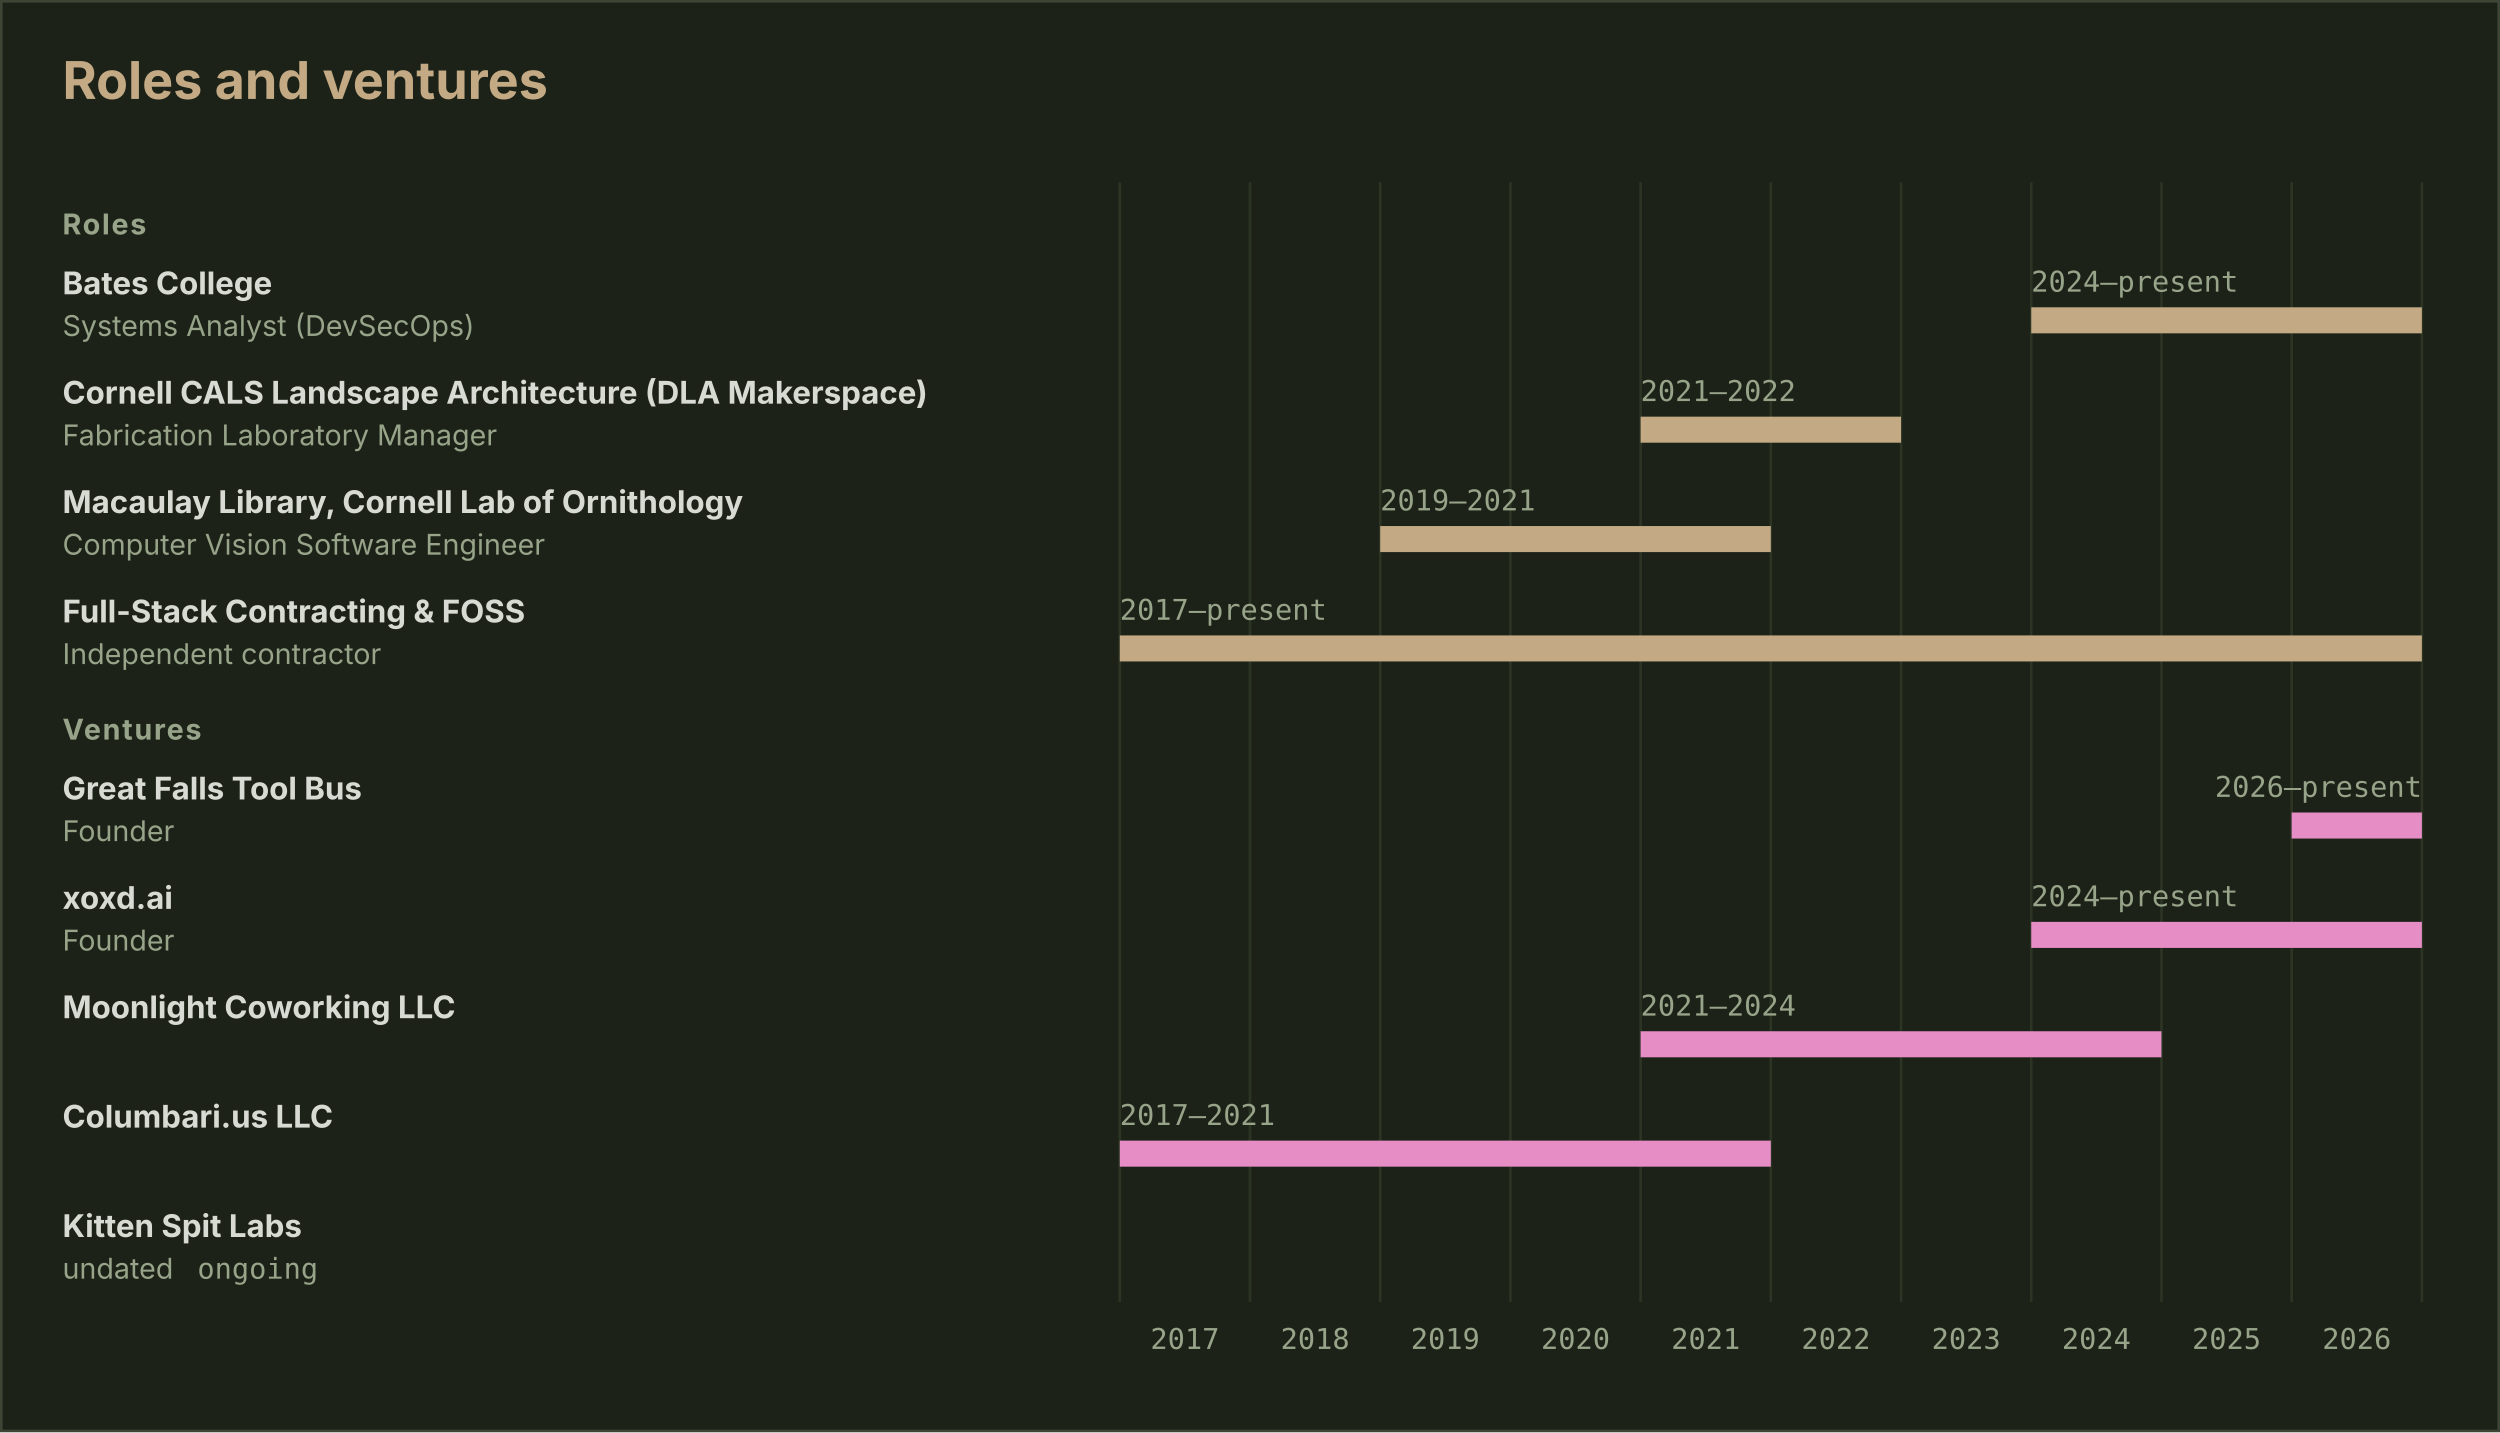
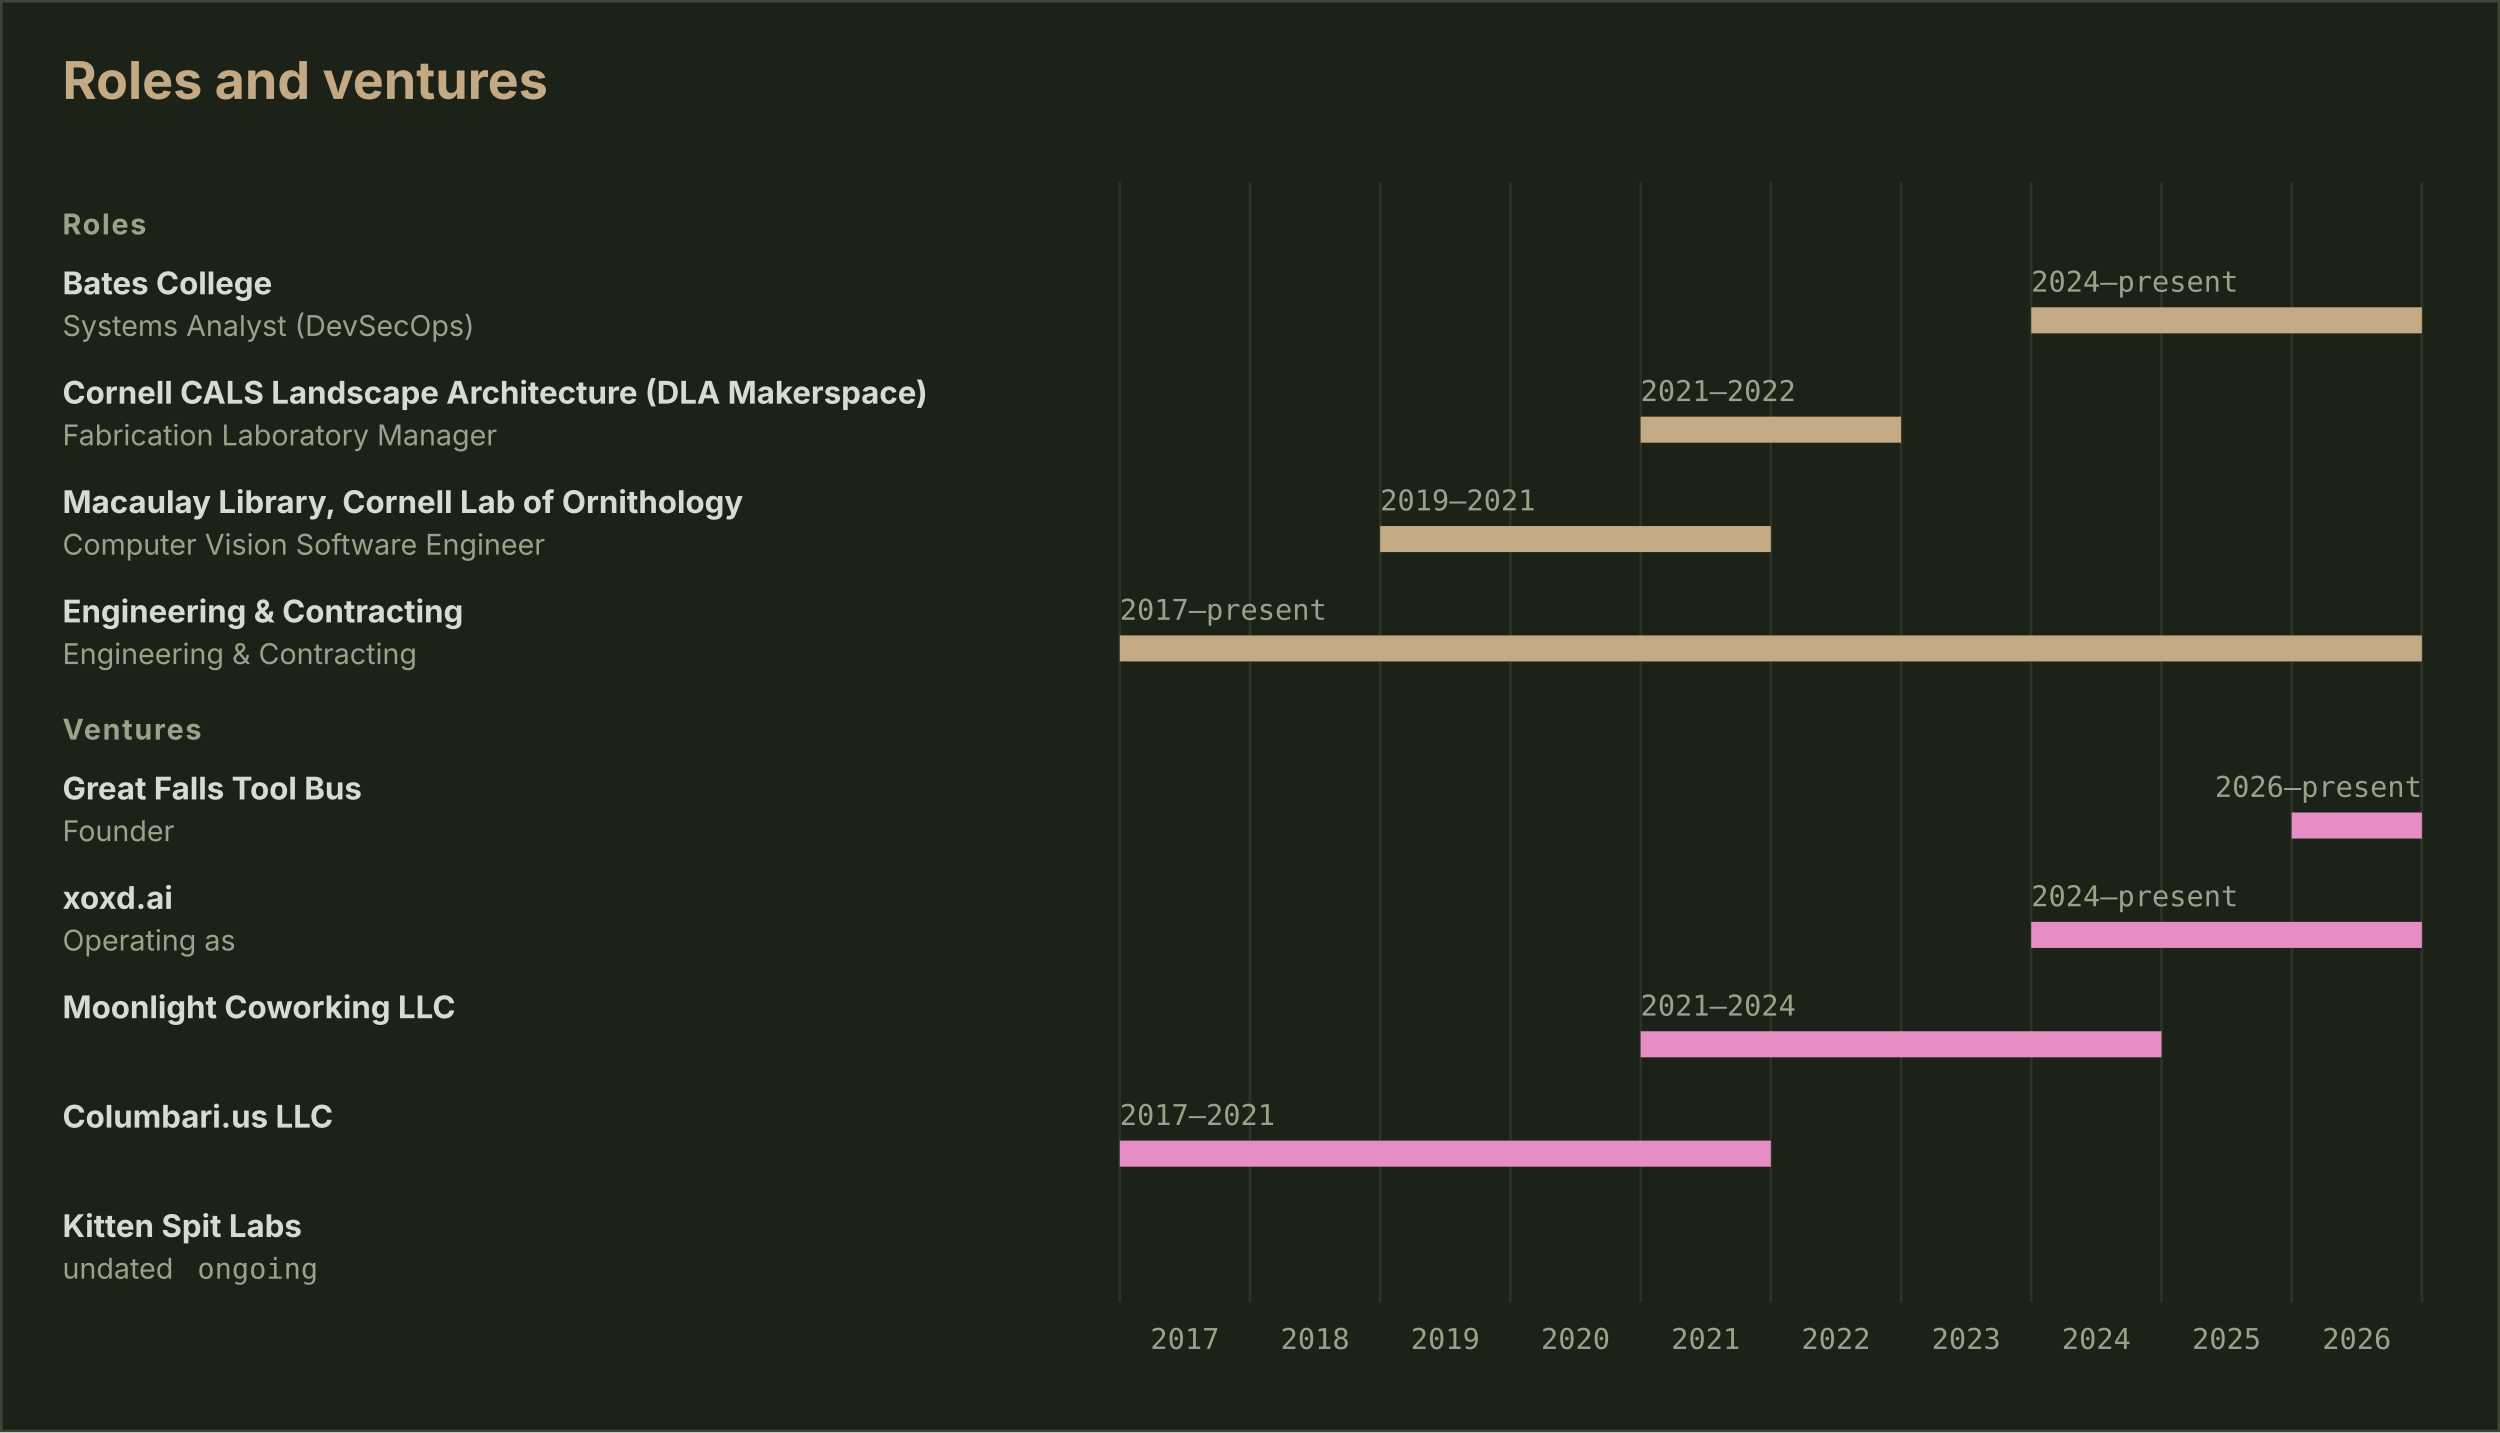
<svg xmlns="http://www.w3.org/2000/svg" viewBox="0 0 960 550" width="960" height="550" role="img" aria-labelledby="timeline-dark-t" aria-describedby="timeline-dark-d">
  <style>text{font-family:'Inter', system-ui, -apple-system, 'Segoe UI', Helvetica, Arial, sans-serif;fill:#d8dbd4}.t-title{font-size:20px;font-weight:700;fill:#c3aa84}.t-sub{font-size:13px;fill:#97a489}.t-cap{font-size:11.5px;fill:#97a489;font-style:italic;font-family:'Crimson Pro', Georgia, 'Times New Roman', serif}.t-lab{font-size:12px;fill:#d8dbd4}.t-small{font-size:11px;fill:#97a489}.t-hd{font-size:11px;font-weight:700;letter-spacing:.06em;fill:#97a489}.t-mono{font-family:'Fira Code', ui-monospace, SFMono-Regular, Menlo, Consolas, monospace;font-size:11px;fill:#97a489}.bar{transform-box:fill-box;transform-origin:0 50%;animation:grow 900ms cubic-bezier(.2,.8,.2,1) backwards}@keyframes grow{from{transform:scaleX(0)}}.fade{animation:fade 500ms ease-out backwards}@keyframes fade{from{opacity:0}}@media (prefers-reduced-motion: reduce){*{animation:none !important;transition:none !important}}</style>
  <rect x=".5" y=".5" width="959" height="549" fill="#1d2218" stroke="#3d4635" />
  <text x="24" y="38" class="t-title">Roles and ventures</text>
  <line x1="430" y1="70" x2="430" y2="500" stroke="#2c3424" stroke-width="1" />
  <text x="455" y="518" class="t-mono" text-anchor="middle">2017</text>
  <line x1="480" y1="70" x2="480" y2="500" stroke="#2c3424" stroke-width="1" />
  <text x="505" y="518" class="t-mono" text-anchor="middle">2018</text>
  <line x1="530" y1="70" x2="530" y2="500" stroke="#2c3424" stroke-width="1" />
  <text x="555" y="518" class="t-mono" text-anchor="middle">2019</text>
  <line x1="580" y1="70" x2="580" y2="500" stroke="#2c3424" stroke-width="1" />
  <text x="605" y="518" class="t-mono" text-anchor="middle">2020</text>
  <line x1="630" y1="70" x2="630" y2="500" stroke="#2c3424" stroke-width="1" />
  <text x="655" y="518" class="t-mono" text-anchor="middle">2021</text>
  <line x1="680" y1="70" x2="680" y2="500" stroke="#2c3424" stroke-width="1" />
  <text x="705" y="518" class="t-mono" text-anchor="middle">2022</text>
  <line x1="730" y1="70" x2="730" y2="500" stroke="#2c3424" stroke-width="1" />
  <text x="755" y="518" class="t-mono" text-anchor="middle">2023</text>
  <line x1="780" y1="70" x2="780" y2="500" stroke="#2c3424" stroke-width="1" />
  <text x="805" y="518" class="t-mono" text-anchor="middle">2024</text>
  <line x1="830" y1="70" x2="830" y2="500" stroke="#2c3424" stroke-width="1" />
  <text x="855" y="518" class="t-mono" text-anchor="middle">2025</text>
  <line x1="880" y1="70" x2="880" y2="500" stroke="#2c3424" stroke-width="1" />
  <text x="905" y="518" class="t-mono" text-anchor="middle">2026</text>
  <line x1="930" y1="70" x2="930" y2="500" stroke="#2c3424" stroke-width="1" />
  <text x="24" y="90" class="t-hd">Roles</text>
  <text x="24" y="113" class="t-lab" font-weight="700">Bates College</text>
  <text x="24" y="129" class="t-small">Systems Analyst (DevSecOps)</text>
  <rect class="bar" x="780" y="118" width="150" height="10" fill="#c3aa84" style="animation-delay:260ms" />
  <text x="780" y="112" class="t-mono fade" style="animation-delay:660ms">2024–present</text>
  <text x="24" y="155" class="t-lab" font-weight="700">Cornell CALS Landscape Architecture (DLA Makerspace)</text>
  <text x="24" y="171" class="t-small">Fabrication Laboratory Manager</text>
  <rect class="bar" x="630" y="160" width="100" height="10" fill="#c3aa84" style="animation-delay:370ms" />
  <text x="630" y="154" class="t-mono fade" style="animation-delay:770ms">2021–2022</text>
  <text x="24" y="197" class="t-lab" font-weight="700">Macaulay Library, Cornell Lab of Ornithology</text>
  <text x="24" y="213" class="t-small">Computer Vision Software Engineer</text>
  <rect class="bar" x="530" y="202" width="150" height="10" fill="#c3aa84" style="animation-delay:480ms" />
  <text x="530" y="196" class="t-mono fade" style="animation-delay:880ms">2019–2021</text>
-   <text x="24" y="239" class="t-lab" font-weight="700">Full-Stack Contracting &amp; FOSS</text>
-   <text x="24" y="255" class="t-small">Independent contractor</text>
+   <text x="24" y="239" class="t-lab" font-weight="700">Engineering &amp; Contracting</text>
+   <text x="24" y="255" class="t-small">Engineering &amp; Contracting</text>
  <rect class="bar" x="430" y="244" width="500" height="10" fill="#c3aa84" style="animation-delay:590ms" />
  <text x="430" y="238" class="t-mono fade" style="animation-delay:990ms">2017–present</text>
  <text x="24" y="284" class="t-hd">Ventures</text>
  <text x="24" y="307" class="t-lab" font-weight="700">Great Falls Tool Bus</text>
  <text x="24" y="323" class="t-small">Founder</text>
  <rect class="bar" x="880" y="312" width="50" height="10" fill="#e78dc6" style="animation-delay:700ms" />
  <text x="930" y="306" text-anchor="end" class="t-mono fade" style="animation-delay:1100ms">2026–present</text>
  <text x="24" y="349" class="t-lab" font-weight="700">xoxd.ai</text>
-   <text x="24" y="365" class="t-small">Founder</text>
+   <text x="24" y="365" class="t-small">Operating as</text>
  <rect class="bar" x="780" y="354" width="150" height="10" fill="#e78dc6" style="animation-delay:810ms" />
  <text x="780" y="348" class="t-mono fade" style="animation-delay:1210ms">2024–present</text>
  <text x="24" y="391" class="t-lab" font-weight="700">Moonlight Coworking LLC</text>
  <rect class="bar" x="630" y="396" width="200" height="10" fill="#e78dc6" style="animation-delay:920ms" />
  <text x="630" y="390" class="t-mono fade" style="animation-delay:1320ms">2021–2024</text>
  <text x="24" y="433" class="t-lab" font-weight="700">Columbari.us LLC</text>
  <rect class="bar" x="430" y="438" width="250" height="10" fill="#e78dc6" style="animation-delay:1030ms" />
  <text x="430" y="432" class="t-mono fade" style="animation-delay:1430ms">2017–2021</text>
  <text x="24" y="475" class="t-lab" font-weight="700">Kitten Spit Labs</text>
  <text x="24" y="491" class="t-small">undated</text>
  <text x="75.8" y="491" class="t-mono">ongoing</text>
</svg>
